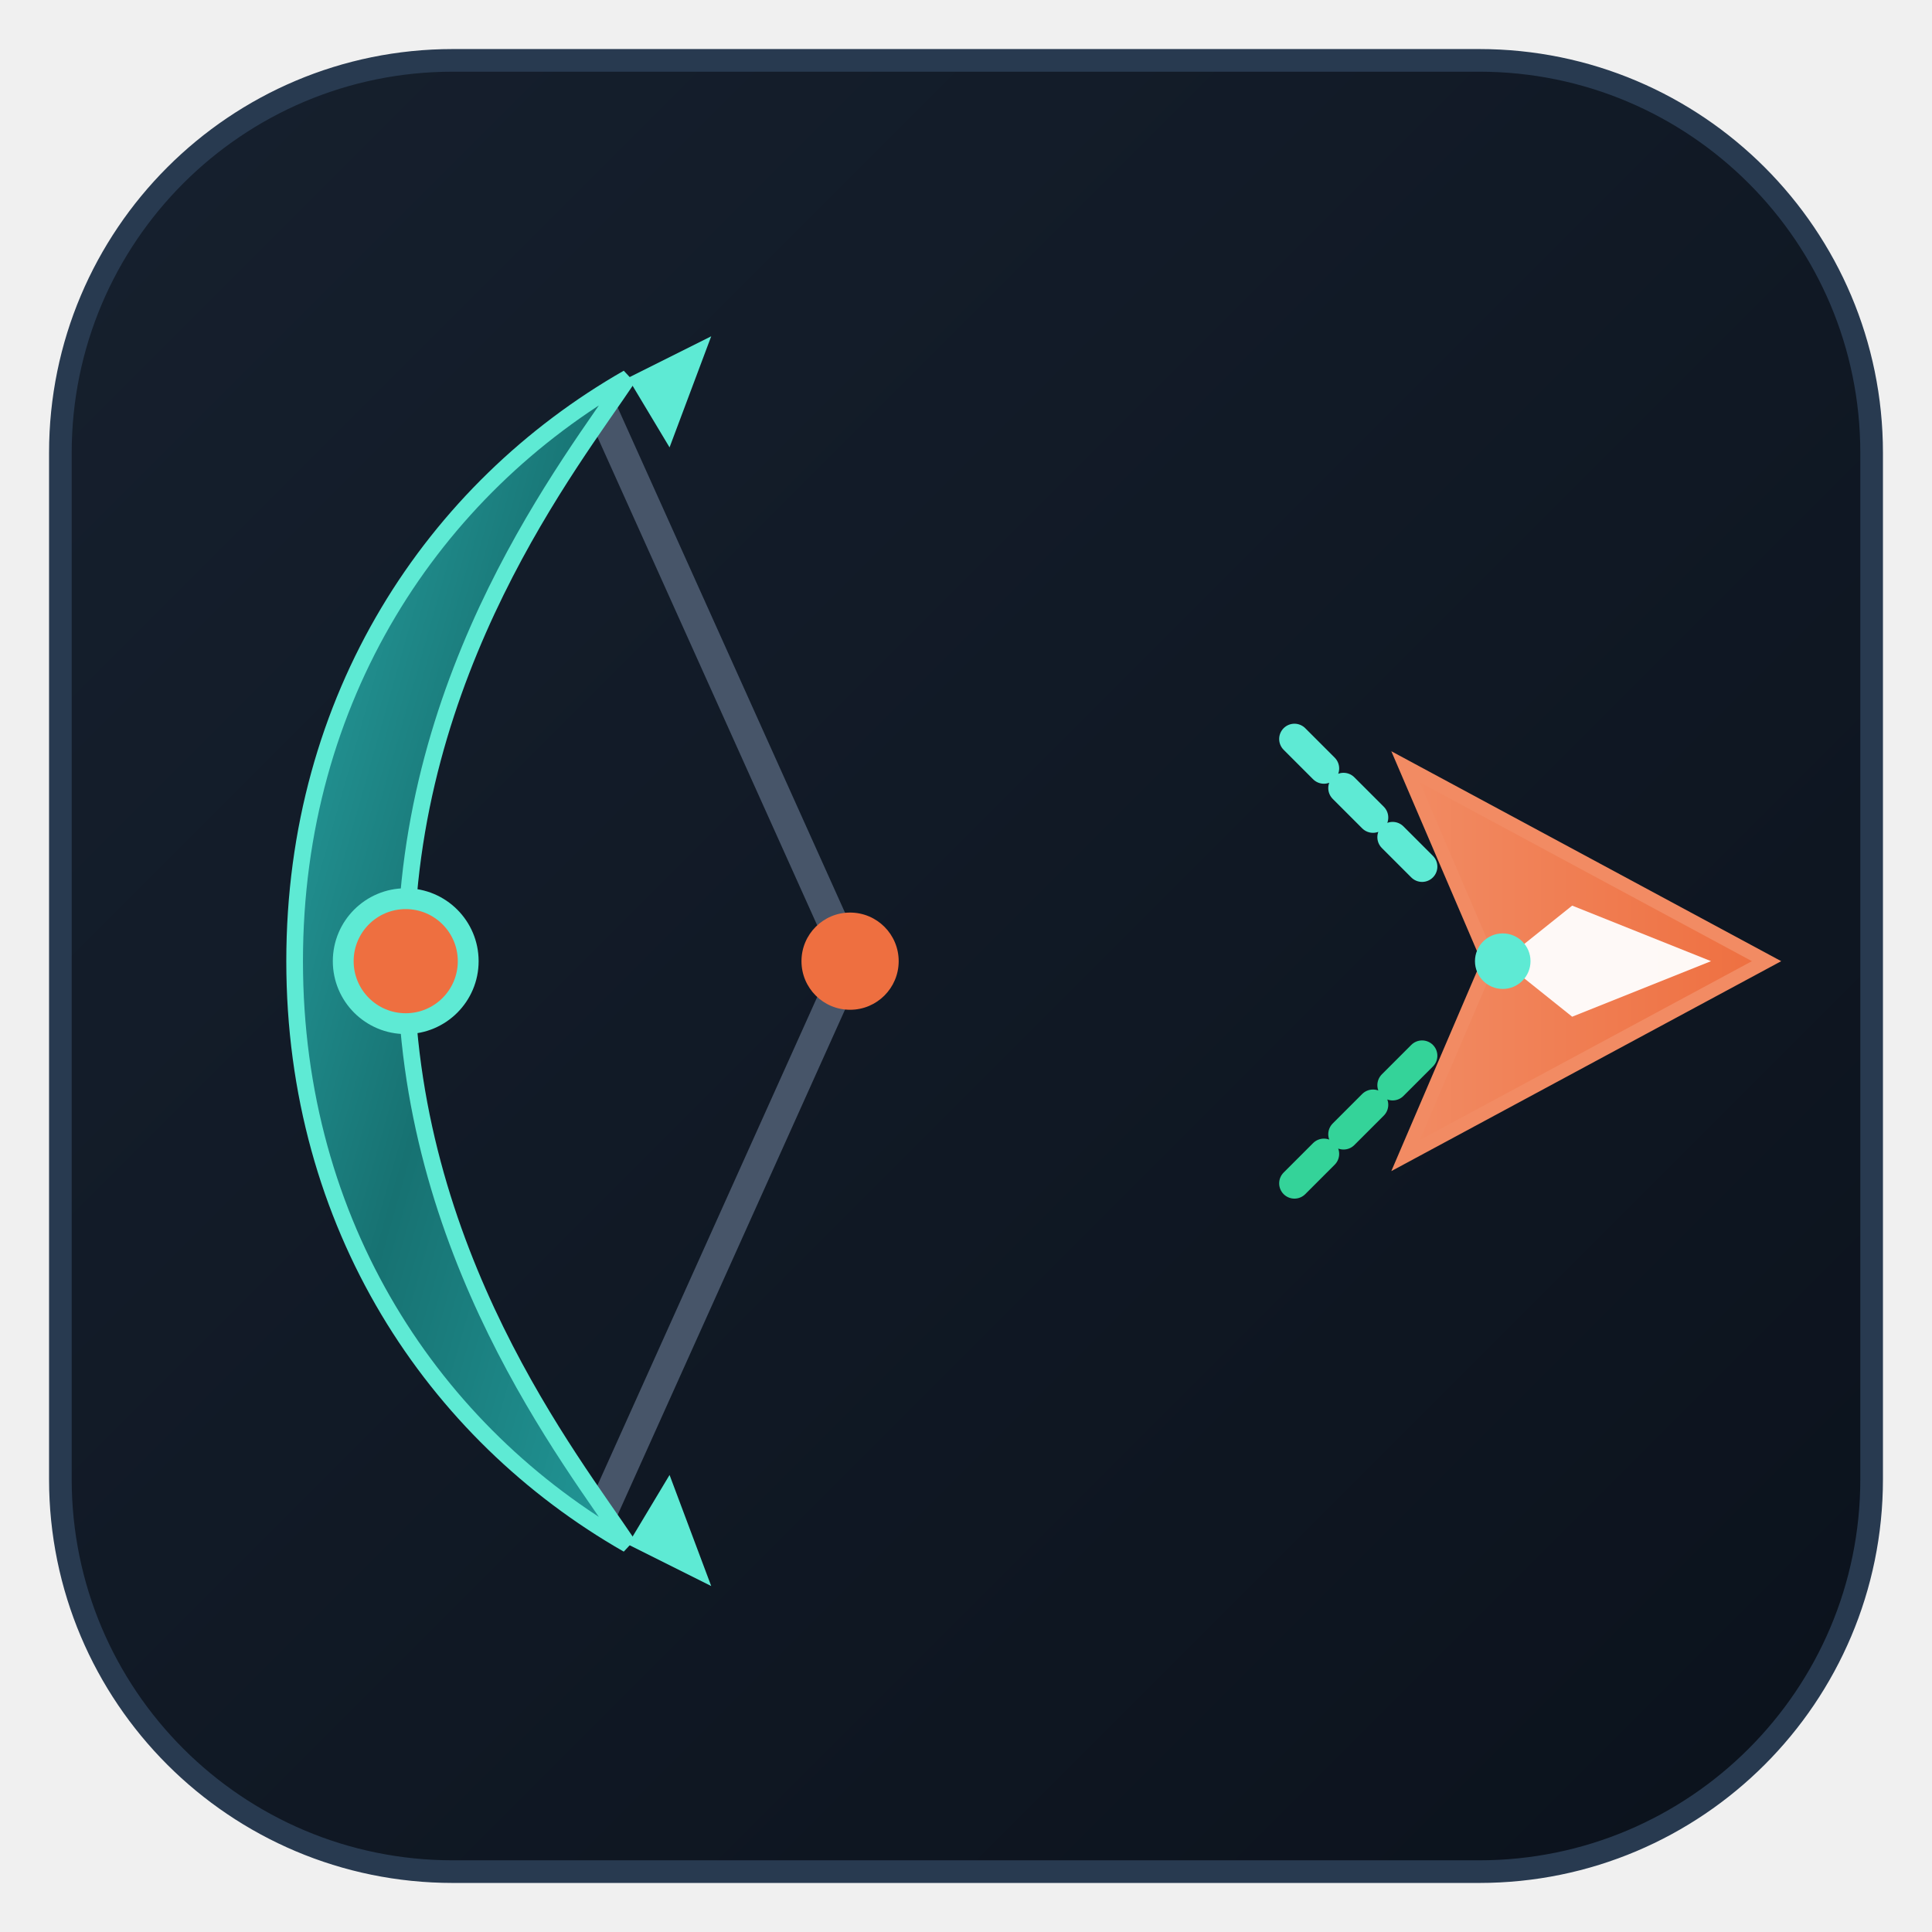
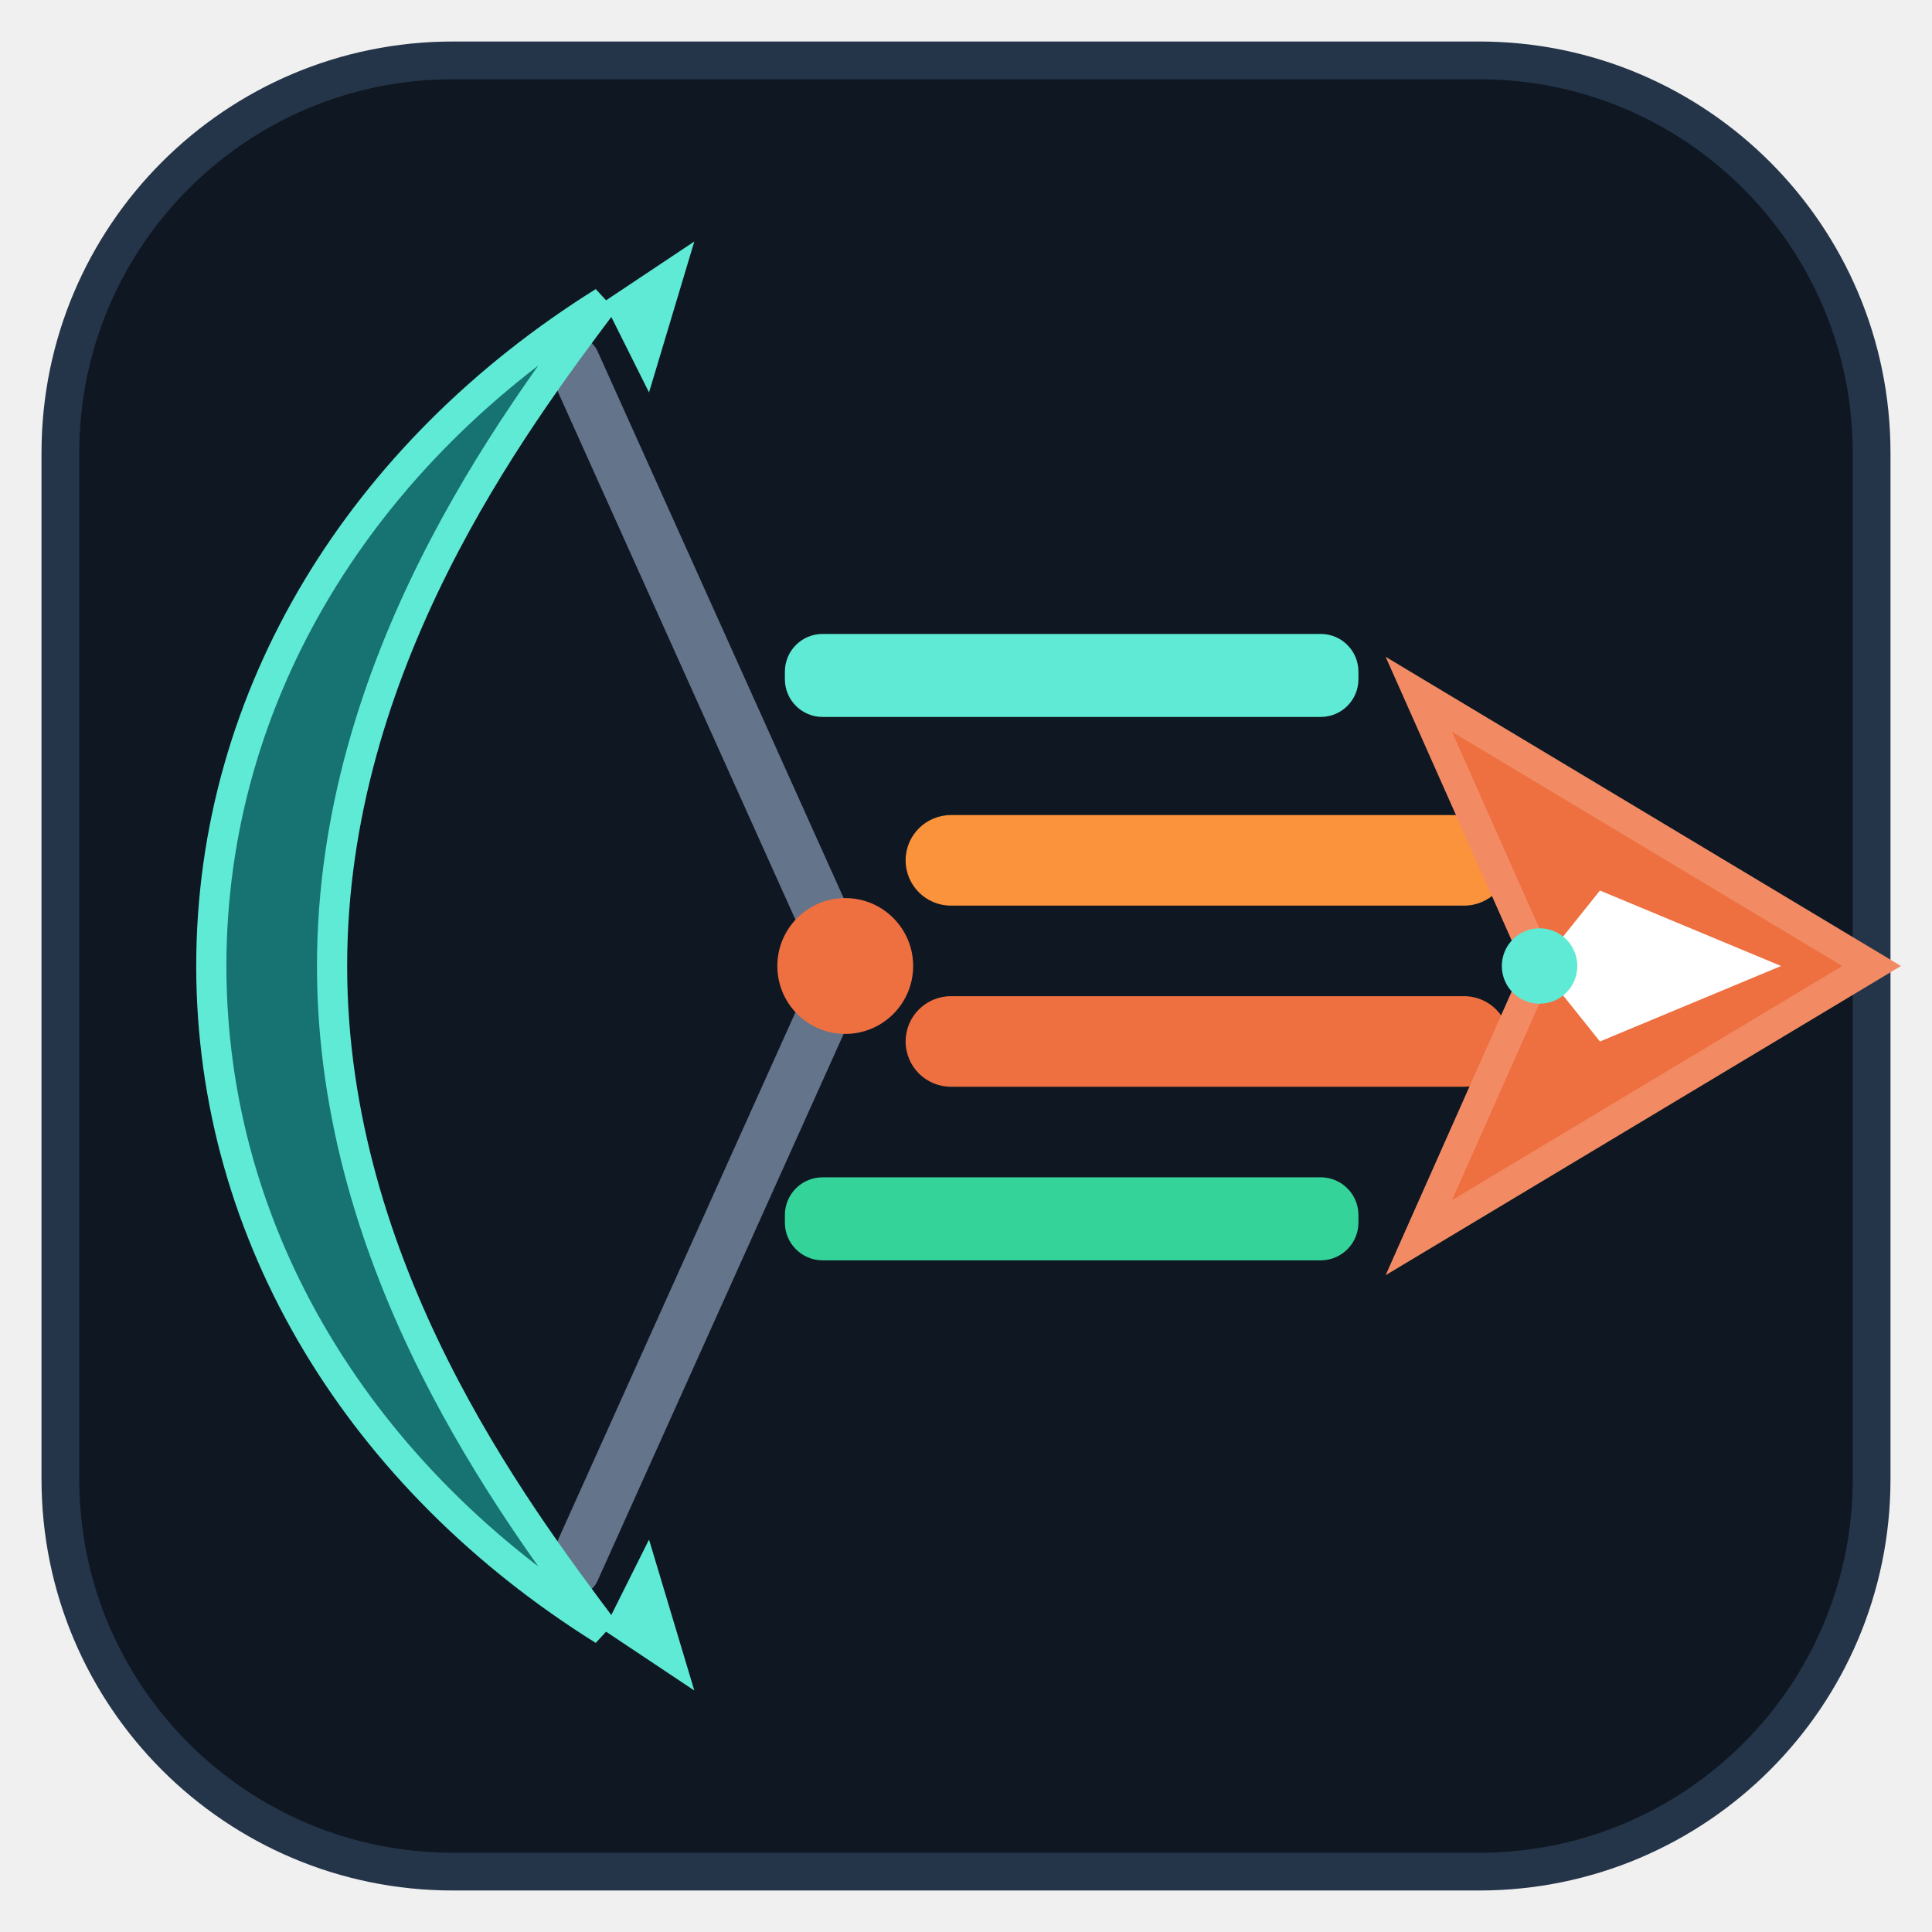
<svg xmlns="http://www.w3.org/2000/svg" viewBox="0 0 128 128" width="128" height="128">
-   <defs>
-     <linearGradient id="iconBg" x1="0" y1="0" x2="1" y2="1">
-       <stop offset="0%" stop-color="#16202e" />
-       <stop offset="100%" stop-color="#0b121c" />
-     </linearGradient>
-     <linearGradient id="iconBow" x1="0" y1="0" x2="1" y2="1">
-       <stop offset="0%" stop-color="#28a3a3" />
-       <stop offset="50%" stop-color="#177272" />
-       <stop offset="100%" stop-color="#229999" />
-     </linearGradient>
-     <linearGradient id="iconArrow" x1="0" y1="0" x2="1" y2="0">
-       <stop offset="0%" stop-color="#f28b63" />
-       <stop offset="100%" stop-color="#ee6f40" />
-     </linearGradient>
-     <linearGradient id="iconLane0" x1="0" y1="0" x2="1" y2="0">
-       <stop offset="0%" stop-color="#5eead4" />
-       <stop offset="100%" stop-color="#2dd4bf" />
-     </linearGradient>
-     <linearGradient id="iconLane1" x1="0" y1="0" x2="1" y2="0">
-       <stop offset="0%" stop-color="#fed7aa" />
-       <stop offset="100%" stop-color="#fb923c" />
-     </linearGradient>
-     <linearGradient id="iconLane2" x1="0" y1="0" x2="1" y2="0">
-       <stop offset="0%" stop-color="#fdba74" />
-       <stop offset="100%" stop-color="#ee6f40" />
-     </linearGradient>
-     <linearGradient id="iconLane3" x1="0" y1="0" x2="1" y2="0">
-       <stop offset="0%" stop-color="#6ee7b7" />
-       <stop offset="100%" stop-color="#34d399" />
-     </linearGradient>
-   </defs>
-   <rect x="4" y="4" width="120" height="120" rx="26" fill="url(#iconBg)" stroke="#283a50" stroke-width="1.5" />
-   <g transform="translate(14, 14) scale(0.92)">
-     <path d="M 28,14 L 46,54 L 28,94" fill="none" stroke="#475569" stroke-width="2.2" stroke-linecap="round" stroke-linejoin="round" />
-     <circle cx="46" cy="54" r="3.5" fill="#ee6f40" />
-     <path d="M 30,12 C 16,20 6,35 6,54 C 6,73 16,88 30,96 C 26,90 14,75 14,54 C 14,33 26,18 30,12 Z" fill="url(#iconBow)" stroke="#5eead4" stroke-width="1.2" />
-     <path d="M 30,12 L 36,9 L 33,17 Z" fill="#5eead4" />
-     <path d="M 30,96 L 36,99 L 33,91 Z" fill="#5eead4" />
-     <circle cx="14" cy="54" r="4.5" fill="#ee6f40" stroke="#5eead4" stroke-width="1.5" />
-     <g>
-       <line x1="40" y1="38" x2="78" y2="38" stroke="url(#iconLane0)" stroke-width="3.2" stroke-linecap="round" />
-       <path d="M 78,38 L 88,48" stroke="#5eead4" stroke-width="2.2" stroke-linecap="round" stroke-dasharray="3,2" />
-     </g>
-     <g>
-       <line x1="48" y1="49" x2="90" y2="49" stroke="url(#iconLane1)" stroke-width="3.5" stroke-linecap="round" />
-     </g>
-     <g>
-       <line x1="48" y1="59" x2="90" y2="59" stroke="url(#iconLane2)" stroke-width="3.5" stroke-linecap="round" />
-     </g>
-     <g>
-       <line x1="40" y1="70" x2="78" y2="70" stroke="url(#iconLane3)" stroke-width="3.2" stroke-linecap="round" />
-       <path d="M 78,70 L 88,60" stroke="#34d399" stroke-width="2.2" stroke-linecap="round" stroke-dasharray="3,2" />
-     </g>
-     <polygon points="112,54 86,40 92,54 86,68" fill="url(#iconArrow)" stroke="#f28b63" stroke-width="1" />
-     <polygon points="108,54 98,50 93,54 98,58" fill="#ffffff" opacity="0.95" />
-     <circle cx="93" cy="54" r="2" fill="#5eead4" />
+   <rect x="4" y="4" width="120" height="120" rx="26" fill="#0f1722" stroke="#253549" stroke-width="2.5" />
+   <g transform="translate(8, 8)">
+     <path d="M 30,16 L 48,56 L 30,96" fill="none" stroke="#64748b" stroke-width="3.5" stroke-linecap="round" stroke-linejoin="round" />
+     <circle cx="48" cy="56" r="4.5" fill="#ee6f40" />
+     <path d="M 32,12 C 16,22 6,38 6,56 C 6,74 16,90 32,100 C 26,92 14,76 14,56 C 14,36 26,20 32,12 Z" fill="#177272" stroke="#5eead4" stroke-width="2" />
+     <polygon points="32,12 38,8 35,18" fill="#5eead4" />
+     <polygon points="32,100 38,104 35,94" fill="#5eead4" />
+     <rect x="44" y="34" width="38" height="5.5" rx="2.5" fill="#5eead4" />
+     <rect x="52" y="46" width="40" height="6" rx="3" fill="#fb923c" />
+     <rect x="52" y="58" width="40" height="6" rx="3" fill="#ee6f40" />
+     <rect x="44" y="70" width="38" height="5.5" rx="2.5" fill="#34d399" />
+     <polygon points="116,56 86,38 94,56 86,74" fill="#ee6f40" stroke="#f28b63" stroke-width="2" />
+     <polygon points="110,56 98,51 94,56 98,61" fill="#ffffff" />
+     <circle cx="94" cy="56" r="2.5" fill="#5eead4" />
  </g>
</svg>
